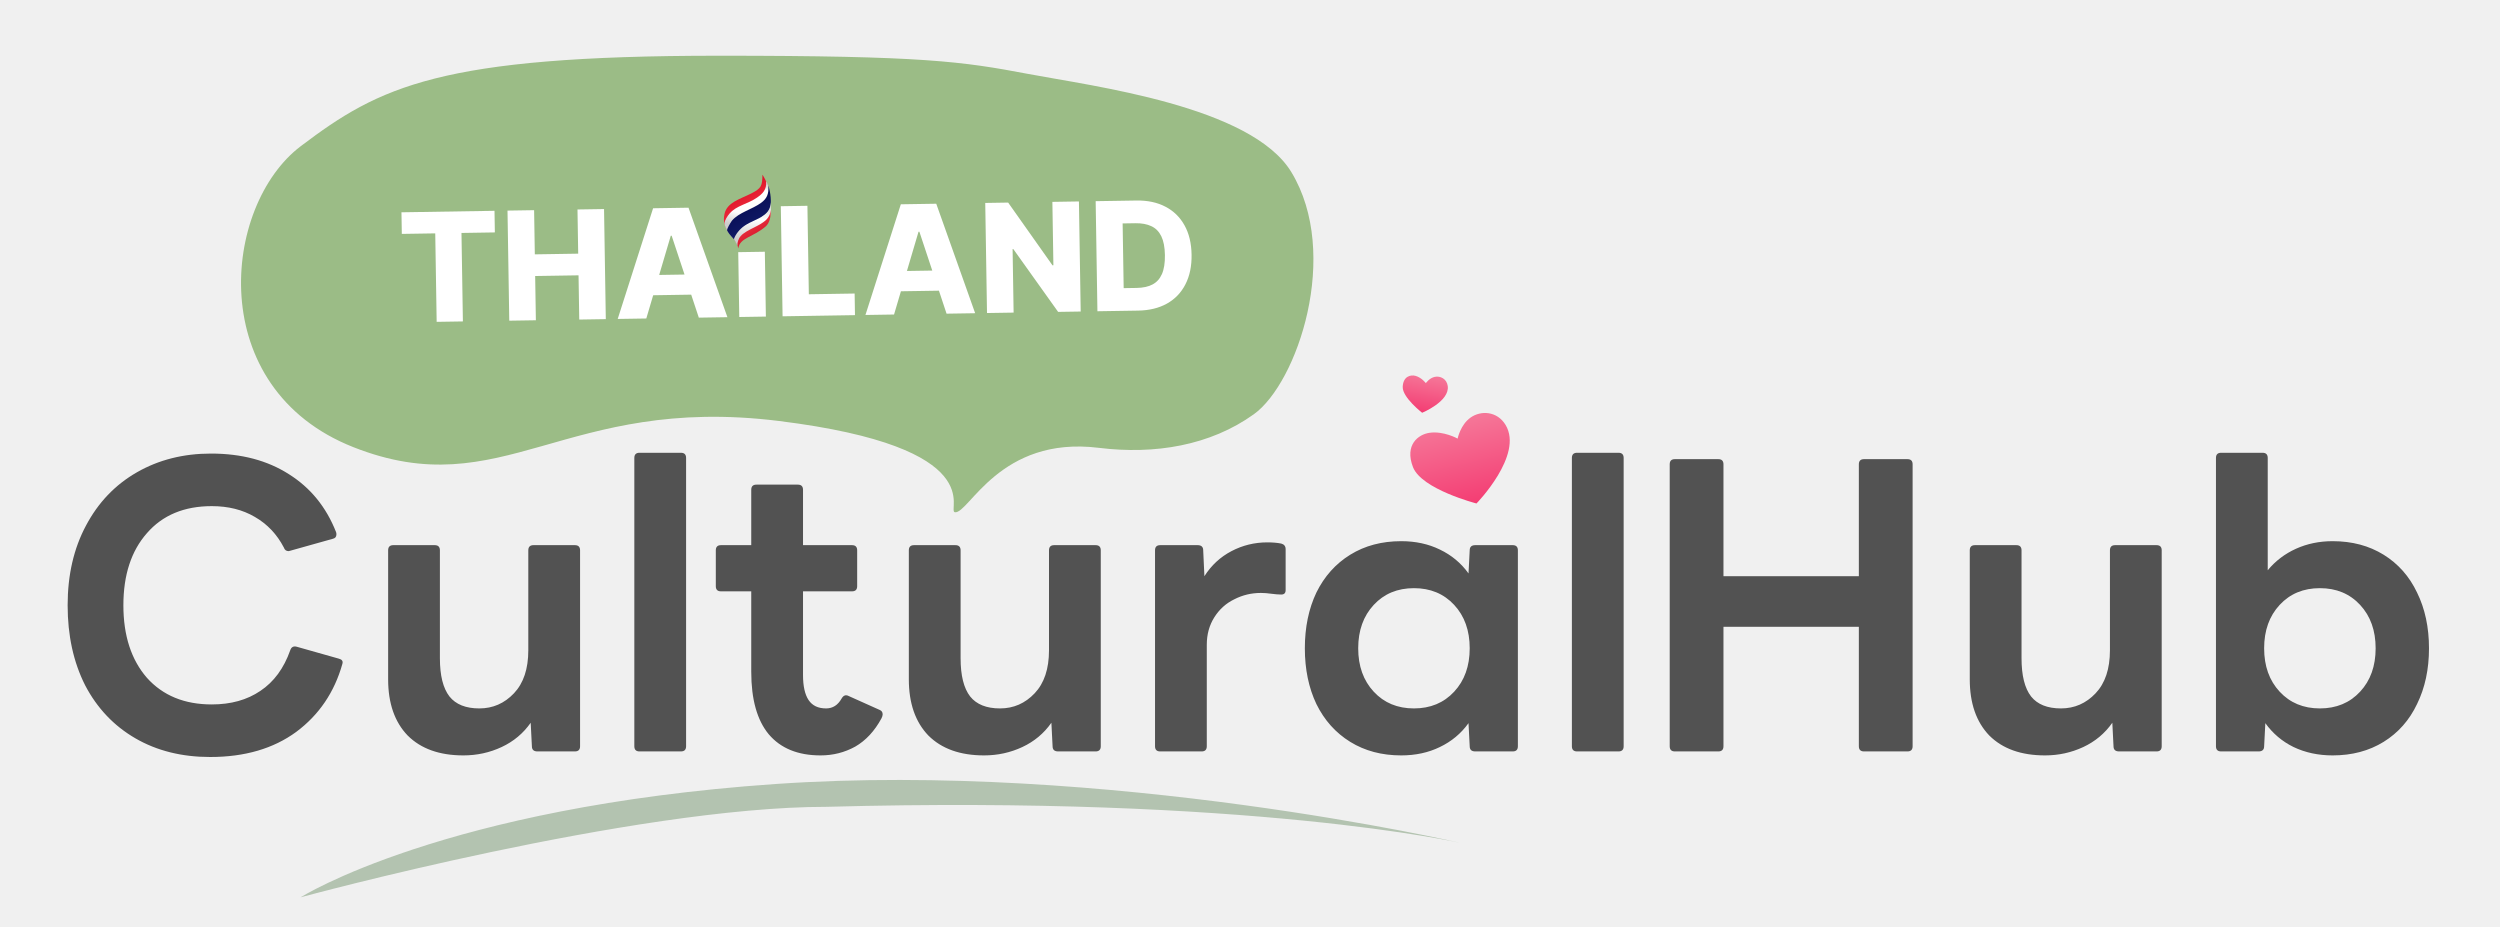
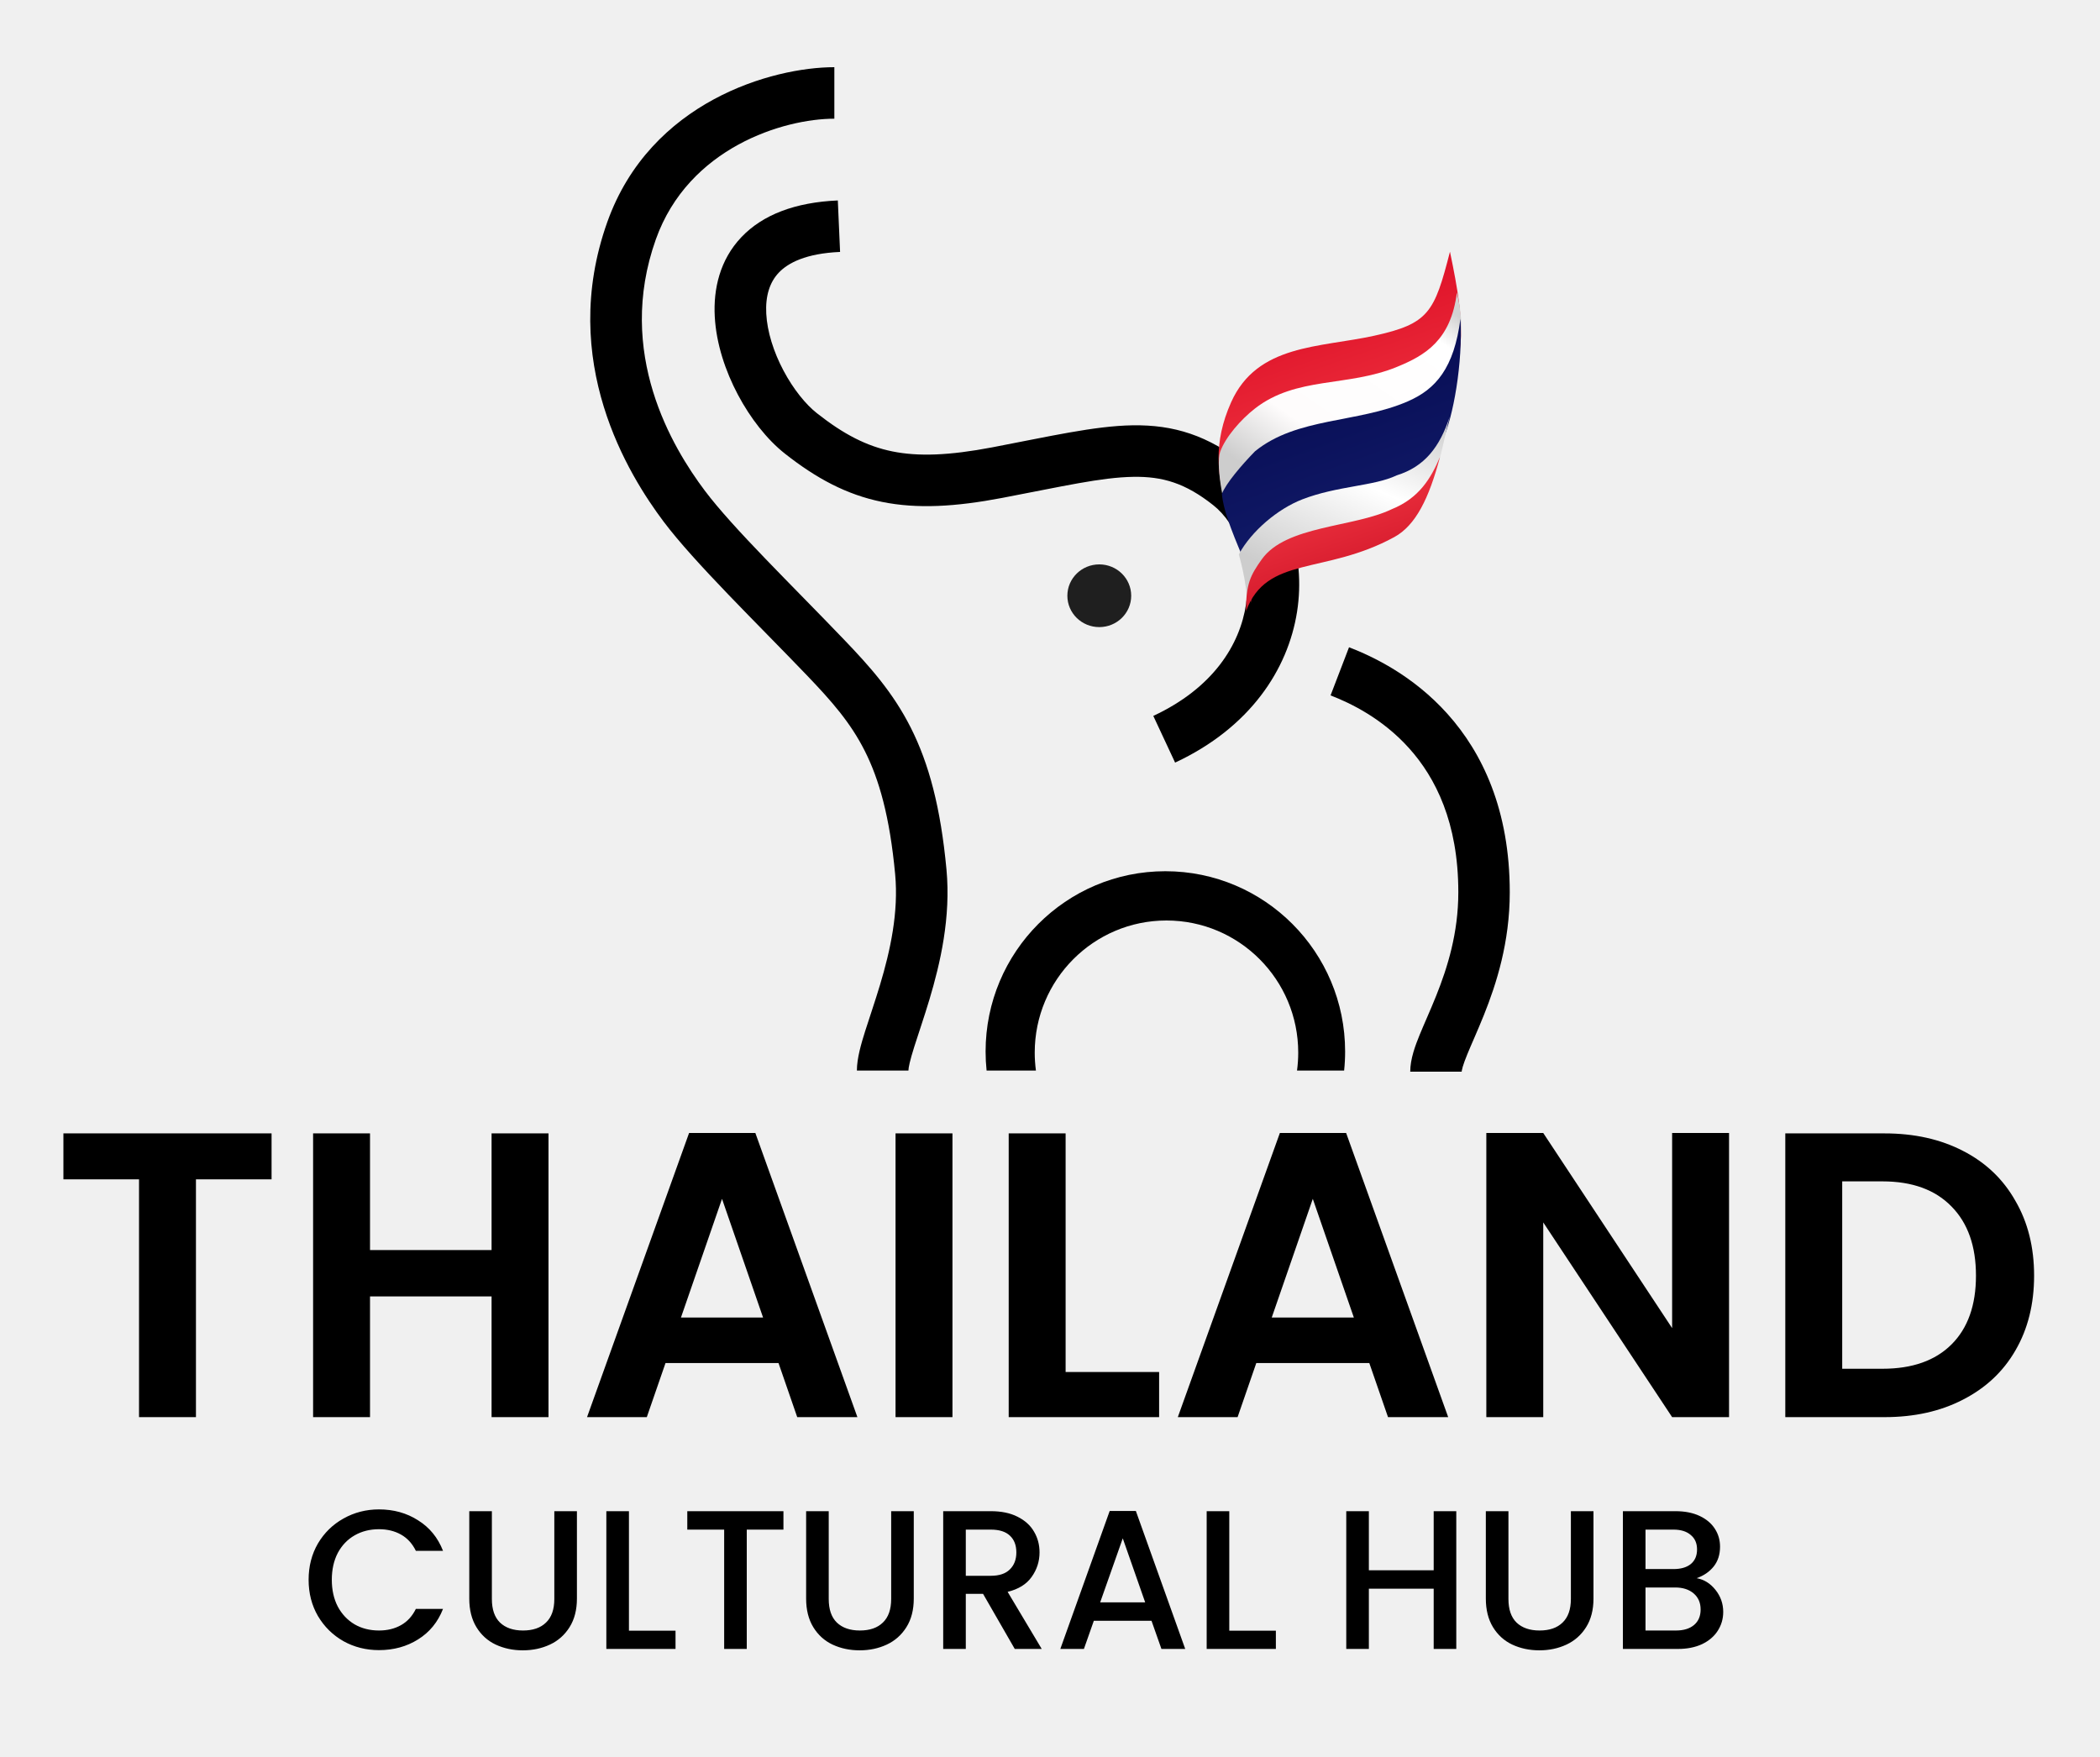
- <svg xmlns="http://www.w3.org/2000/svg" width="2279" height="845" viewBox="0 0 2279 845" fill="none">
-   <g clip-path="url(#clip0_3_43)">
-     <path d="M191.61 690.082C165.716 690.082 142.968 684.395 123.366 673.021C103.764 661.647 88.518 645.554 77.628 624.742C66.98 603.688 61.656 579.367 61.656 551.779C61.656 524.191 67.222 499.991 78.354 479.179C89.486 458.125 104.974 441.911 124.818 430.537C144.662 419.163 167.168 413.476 192.336 413.476C220.166 413.476 243.882 419.768 263.484 432.352C283.086 444.694 297.364 462.239 306.318 484.987C306.56 485.471 306.681 486.197 306.681 487.165C306.681 489.343 305.592 490.674 303.414 491.158L264.573 502.048L263.121 502.411C260.943 502.411 259.491 501.322 258.765 499.144C252.473 487.044 243.64 477.727 232.266 471.193C221.134 464.659 208.066 461.392 193.062 461.392C167.894 461.392 148.171 469.62 133.893 486.076C119.615 502.29 112.476 524.191 112.476 551.779C112.476 579.367 119.615 601.389 133.893 617.845C148.413 634.059 168.136 642.166 193.062 642.166C210.486 642.166 225.248 638.052 237.348 629.824C249.69 621.596 258.765 609.254 264.573 592.798C265.541 589.894 267.477 588.805 270.381 589.531L308.859 600.421C311.763 601.147 312.852 602.72 312.126 605.14C304.866 631.034 290.83 651.725 270.018 667.213C249.206 682.459 223.07 690.082 191.61 690.082ZM422.433 688.63C400.653 688.63 383.713 682.58 371.613 670.48C359.755 658.138 353.826 641.077 353.826 619.297V501.685C353.826 498.539 355.399 496.966 358.545 496.966H396.297C399.443 496.966 401.016 498.539 401.016 501.685V600.058C401.016 615.788 403.92 627.404 409.728 634.906C415.536 642.166 424.611 645.796 436.953 645.796C449.295 645.796 459.822 641.198 468.534 632.002C477.246 622.806 481.602 609.738 481.602 592.798V501.685C481.602 498.539 483.175 496.966 486.321 496.966H524.073C527.219 496.966 528.792 498.539 528.792 501.685V680.281C528.792 683.427 527.219 685 524.073 685H489.951C486.563 685 484.869 683.427 484.869 680.281L483.78 658.864C477.004 668.544 468.171 675.925 457.281 681.007C446.391 686.089 434.775 688.63 422.433 688.63ZM582.972 685C579.826 685 578.253 683.427 578.253 680.281V417.469C578.253 414.323 579.826 412.75 582.972 412.75H620.724C623.87 412.75 625.443 414.323 625.443 417.469V680.281C625.443 683.427 623.87 685 620.724 685H582.972ZM748.001 688.63C727.431 688.63 711.701 682.217 700.811 669.391C690.163 656.565 684.839 637.568 684.839 612.4V539.074H657.251C654.105 539.074 652.532 537.501 652.532 534.355V501.685C652.532 498.539 654.105 496.966 657.251 496.966H684.839V446.509C684.839 443.363 686.412 441.79 689.558 441.79H727.31C730.456 441.79 732.029 443.363 732.029 446.509V496.966H776.678C779.824 496.966 781.397 498.539 781.397 501.685V534.355C781.397 537.501 779.824 539.074 776.678 539.074H732.029V615.304C732.029 625.468 733.723 633.091 737.111 638.173C740.499 643.255 745.823 645.796 753.083 645.796C759.133 645.796 763.852 642.771 767.24 636.721C768.934 633.817 771.112 633.091 773.774 634.543L802.088 647.248C803.782 647.974 804.629 649.305 804.629 651.241C804.629 652.209 804.266 653.419 803.54 654.871C797.248 666.487 789.262 675.078 779.582 680.644C769.902 685.968 759.375 688.63 748.001 688.63ZM897.098 688.63C875.318 688.63 858.378 682.58 846.278 670.48C834.42 658.138 828.491 641.077 828.491 619.297V501.685C828.491 498.539 830.064 496.966 833.21 496.966H870.962C874.108 496.966 875.681 498.539 875.681 501.685V600.058C875.681 615.788 878.585 627.404 884.393 634.906C890.201 642.166 899.276 645.796 911.618 645.796C923.96 645.796 934.487 641.198 943.199 632.002C951.911 622.806 956.267 609.738 956.267 592.798V501.685C956.267 498.539 957.84 496.966 960.986 496.966H998.738C1001.88 496.966 1003.46 498.539 1003.46 501.685V680.281C1003.46 683.427 1001.88 685 998.738 685H964.616C961.228 685 959.534 683.427 959.534 680.281L958.445 658.864C951.669 668.544 942.836 675.925 931.946 681.007C921.056 686.089 909.44 688.63 897.098 688.63ZM1057.64 685C1054.49 685 1052.92 683.427 1052.92 680.281V501.685C1052.92 498.539 1054.49 496.966 1057.64 496.966H1091.76C1095.15 496.966 1096.84 498.539 1096.84 501.685L1097.93 525.28C1104.22 515.358 1112.45 507.735 1122.61 502.411C1132.78 497.087 1143.67 494.425 1155.28 494.425C1160.12 494.425 1164.36 494.788 1167.99 495.514C1170.65 496.24 1171.98 497.934 1171.98 500.596V537.985C1171.98 540.647 1170.65 541.978 1167.99 541.978C1165.57 541.978 1162.54 541.736 1158.91 541.252C1155.53 540.768 1152.38 540.526 1149.48 540.526C1140.76 540.526 1132.66 542.462 1125.16 546.334C1117.65 549.964 1111.6 555.409 1107.01 562.669C1102.41 569.929 1100.11 578.278 1100.11 587.716V680.281C1100.11 683.427 1098.54 685 1095.39 685H1057.64ZM1277.34 688.63C1259.68 688.63 1244.19 684.516 1230.88 676.288C1217.57 668.06 1207.28 656.565 1200.02 641.803C1193.01 627.041 1189.5 610.101 1189.5 590.983C1189.5 571.865 1193.01 554.925 1200.02 540.163C1207.28 525.401 1217.57 513.906 1230.88 505.678C1244.19 497.45 1259.68 493.336 1277.34 493.336C1290.41 493.336 1302.15 495.877 1312.55 500.959C1323.2 506.041 1331.91 513.301 1338.69 522.739L1339.78 501.685C1339.78 498.539 1341.47 496.966 1344.86 496.966H1378.98C1382.13 496.966 1383.7 498.539 1383.7 501.685V680.281C1383.7 683.427 1382.13 685 1378.98 685H1344.86C1341.47 685 1339.78 683.427 1339.78 680.281L1338.69 659.227C1331.91 668.665 1323.2 675.925 1312.55 681.007C1302.15 686.089 1290.41 688.63 1277.34 688.63ZM1288.96 645.796C1303.96 645.796 1316.18 640.714 1325.62 630.55C1335.06 620.386 1339.78 607.197 1339.78 590.983C1339.78 574.769 1335.06 561.58 1325.62 551.416C1316.18 541.252 1303.96 536.17 1288.96 536.17C1273.96 536.17 1261.73 541.252 1252.3 551.416C1242.86 561.58 1238.14 574.769 1238.14 590.983C1238.14 607.197 1242.86 620.386 1252.3 630.55C1261.73 640.714 1273.96 645.796 1288.96 645.796ZM1437.65 685C1434.51 685 1432.93 683.427 1432.93 680.281V417.469C1432.93 414.323 1434.51 412.75 1437.65 412.75H1475.41C1478.55 412.75 1480.12 414.323 1480.12 417.469V680.281C1480.12 683.427 1478.55 685 1475.41 685H1437.65Z" fill="#525252" />
-     <path d="M1526.83 685C1523.68 685 1522.11 683.427 1522.11 680.281V423.277C1522.11 420.131 1523.68 418.558 1526.83 418.558H1566.39C1569.54 418.558 1571.11 420.131 1571.11 423.277V525.28H1694.53V423.277C1694.53 420.131 1696.11 418.558 1699.25 418.558H1738.82C1741.97 418.558 1743.54 420.131 1743.54 423.277V680.281C1743.54 683.427 1741.97 685 1738.82 685H1699.25C1696.11 685 1694.53 683.427 1694.53 680.281V571.381H1571.11V680.281C1571.11 683.427 1569.54 685 1566.39 685H1526.83ZM1864.25 688.63C1842.47 688.63 1825.53 682.58 1813.43 670.48C1801.57 658.138 1795.64 641.077 1795.64 619.297V501.685C1795.64 498.539 1797.21 496.966 1800.36 496.966H1838.11C1841.26 496.966 1842.83 498.539 1842.83 501.685V600.058C1842.83 615.788 1845.73 627.404 1851.54 634.906C1857.35 642.166 1866.43 645.796 1878.77 645.796C1891.11 645.796 1901.64 641.198 1910.35 632.002C1919.06 622.806 1923.42 609.738 1923.42 592.798V501.685C1923.42 498.539 1924.99 496.966 1928.14 496.966H1965.89C1969.03 496.966 1970.61 498.539 1970.61 501.685V680.281C1970.61 683.427 1969.03 685 1965.89 685H1931.77C1928.38 685 1926.68 683.427 1926.68 680.281L1925.59 658.864C1918.82 668.544 1909.99 675.925 1899.1 681.007C1888.21 686.089 1876.59 688.63 1864.25 688.63ZM2126.43 688.63C2113.36 688.63 2101.5 686.089 2090.85 681.007C2080.45 675.925 2071.86 668.665 2065.08 659.227L2063.99 680.281C2063.99 683.427 2062.3 685 2058.91 685H2024.79C2021.64 685 2020.07 683.427 2020.07 680.281V417.469C2020.07 414.323 2021.64 412.75 2024.79 412.75H2062.54C2065.69 412.75 2067.26 414.323 2067.26 417.469V519.835C2074.28 511.365 2082.87 504.831 2093.03 500.233C2103.2 495.635 2114.33 493.336 2126.43 493.336C2144.09 493.336 2159.58 497.45 2172.89 505.678C2186.2 513.906 2196.37 525.401 2203.38 540.163C2210.64 554.925 2214.27 571.865 2214.27 590.983C2214.27 610.101 2210.64 627.041 2203.38 641.803C2196.37 656.565 2186.2 668.06 2172.89 676.288C2159.58 684.516 2144.09 688.63 2126.43 688.63ZM2114.81 645.796C2129.82 645.796 2142.04 640.714 2151.47 630.55C2160.91 620.386 2165.63 607.197 2165.63 590.983C2165.63 574.769 2160.91 561.58 2151.47 551.416C2142.04 541.252 2129.82 536.17 2114.81 536.17C2099.81 536.17 2087.59 541.252 2078.15 551.416C2068.71 561.58 2063.99 574.769 2063.99 590.983C2063.99 607.197 2068.71 620.386 2078.15 630.55C2087.59 640.714 2099.81 645.796 2114.81 645.796Z" fill="#525252" />
-     <path d="M1345.96 458.965C1345.96 458.965 1388.96 414.914 1372.56 387.493C1364.87 374.637 1350.02 374 1340.64 380.607C1331.25 387.214 1328.77 399.833 1328.77 399.833C1328.77 399.833 1316.16 392.755 1303.32 394.508C1292.87 395.935 1280.24 405.578 1288.08 425.822C1295.91 446.067 1345.96 458.965 1345.96 458.965Z" fill="url(#paint0_linear_3_43)" />
-     <path d="M1296.43 376.281C1296.43 376.281 1321.63 365.93 1319.77 351.918C1318.9 345.349 1312.98 342.488 1308 343.526C1303.03 344.564 1299.81 349.253 1299.81 349.253C1299.81 349.253 1295.92 344.168 1290.4 342.63C1285.9 341.377 1279.08 343.079 1278.71 352.674C1278.35 362.27 1296.43 376.281 1296.43 376.281Z" fill="url(#paint1_linear_3_43)" />
-     <path d="M706.767 714.704C404.003 735.662 274.032 818 274 818C273.996 818 577.035 735.5 753.535 735.5C1140.44 724.838 1332 768.55 1332 768.55C1332 768.55 1009.53 693.747 706.767 714.704Z" fill="#B3C3B0" />
-     <path d="M322.099 407.612C458.241 461.421 514.307 359.509 709.838 383.742C905.37 407.974 862.399 465.968 870.524 466.975C883.222 468.549 911.213 397.036 1001.61 408.24C1052.84 414.588 1103.27 406.116 1142.97 377.647C1182.68 349.177 1222.47 231.493 1177.19 156.879C1140.61 96.604 996.384 78.581 936.882 67.322C877.38 56.062 841.752 50.791 655.424 50.795C400.492 50.801 346.05 78.91 274.228 133.218C202.405 187.526 185.956 353.802 322.099 407.612Z" fill="#9BBC86" />
-     <path d="M1037.51 283.145L1000.41 283.739L998.805 183.389L1035.85 182.795C1046.07 182.631 1054.91 184.499 1062.36 188.399C1069.83 192.265 1075.64 197.923 1079.78 205.372C1083.92 212.788 1086.07 221.706 1086.24 232.127C1086.41 242.58 1084.54 251.595 1080.64 259.173C1076.78 266.75 1071.17 272.607 1063.82 276.744C1056.47 280.848 1047.7 282.982 1037.51 283.145ZM1024.34 262.673L1036.24 262.482C1041.86 262.392 1046.6 261.369 1050.46 259.412C1054.35 257.422 1057.25 254.255 1059.18 249.911C1061.13 245.534 1062.05 239.735 1061.94 232.516C1061.82 225.297 1060.71 219.564 1058.62 215.317C1056.53 211.038 1053.49 207.982 1049.5 206.151C1045.55 204.286 1040.7 203.4 1034.95 203.492L1023.39 203.678L1024.34 262.673Z" fill="white" />
-     <path d="M983.554 183.633L985.163 283.984L964.583 284.314L923.72 227.037L923.083 227.047L924.011 284.964L899.757 285.353L898.148 185.002L919.022 184.667L959.442 241.854L960.275 241.84L959.349 184.021L983.554 183.633Z" fill="white" />
-     <path d="M815.012 286.71L788.944 287.128L821.195 186.235L853.485 185.717L888.952 285.525L862.884 285.943L838.113 211.254L837.329 211.266L815.012 286.71ZM810.9 247.273L865.387 246.399L865.683 264.823L811.195 265.696L810.9 247.273Z" fill="white" />
-     <path d="M713.397 288.339L711.789 187.988L736.044 187.6L737.336 268.253L779.084 267.584L779.399 287.281L713.397 288.339Z" fill="white" />
-     <path d="M697.227 229.484L698.174 288.584L673.92 288.973L672.973 229.873L697.227 229.484Z" fill="white" />
-     <path d="M589.172 290.329L563.104 290.747L595.355 189.854L627.645 189.336L663.112 289.145L637.044 289.562L612.273 214.873L611.489 214.885L589.172 290.329ZM585.06 250.892L639.547 250.019L639.843 268.442L585.355 269.315L585.06 250.892Z" fill="white" />
-     <path d="M464.249 292.331L462.641 191.98L486.895 191.592L487.541 231.869L527.083 231.236L526.438 190.958L550.644 190.57L552.252 290.921L528.046 291.309L527.4 250.982L487.857 251.616L488.504 291.943L464.249 292.331Z" fill="white" />
-     <path d="M366.292 213.227L365.977 193.529L450.795 192.17L451.11 211.868L420.682 212.355L421.974 293.008L398.062 293.392L396.77 212.739L366.292 213.227Z" fill="white" />
-     <path d="M695.097 159.205C701.529 170.31 702.988 175.288 699.283 182.903C695.131 191.437 678.833 190.747 671.167 197.537C664.725 203.239 671.624 214.166 672.98 225C669.499 214.27 657.154 209.62 660.475 194.908C662.846 184.405 674.747 181.472 684.5 176.532C694.254 171.593 694.817 169.549 695.097 159.205Z" fill="url(#paint2_linear_3_43)" />
-     <path d="M700.127 179.337C699.313 182.528 698.346 184.216 694.815 187.002C686.755 193.36 674.762 196.181 669.328 204.456C666.858 208.206 666.849 213.713 669.266 217.961C663.559 213.08 660.163 205.502 660.441 203.354C660.781 200.72 662.972 197.081 665.116 194.616C671.58 187.186 681.682 186.064 690.215 180.061C695.042 176.675 699.261 172.869 698.3 165.07C701.786 170.591 701.698 175.085 700.127 179.337Z" fill="url(#paint3_linear_3_43)" />
-     <path d="M702.208 189.027C701.389 192.336 698.609 194.6 695.075 197.491C687.006 204.091 680.429 201.641 673.149 212.436C670.674 216.325 670.072 218.798 670.059 219.157C665.407 214.239 663.723 212.099 662.726 209.817C663.038 207.95 665.179 204.216 667.152 201.259C673.626 193.55 685.356 191.074 693.896 184.841C698.729 181.326 701.237 176.996 700.286 168.915C702.686 175.652 703.266 184.751 702.208 189.027Z" fill="url(#paint4_linear_3_43)" />
-     <path d="M702.843 184.289C702.602 191.021 703.957 195.924 699.332 201.6C695.759 205.99 682.905 208.761 675.733 215.587C673.287 217.914 671.712 223.258 672.977 226C671.739 221.694 668.818 217.946 668.994 218.042C670.365 213.705 674.378 208.757 678.596 205.892C684.662 201.772 691.615 199.78 695.459 196.788C700.419 193.819 702.278 189.571 702.843 184.289Z" fill="url(#paint5_linear_3_43)" />
-     <path d="M702.85 191.208C702.596 198.299 701.423 203.47 697.899 206.49C686.324 216.412 674.41 216.575 672.977 226.5C671.758 222.242 672.218 220.662 673.688 217.489C676.783 210.82 689.741 207.31 696.162 202.294C700.955 198.96 702.087 194.956 702.85 191.208Z" fill="url(#paint6_linear_3_43)" />
-   </g>
+ <svg xmlns="http://www.w3.org/2000/svg" width="1875" height="1569" viewBox="0 0 1875 1569" fill="none">
+   <path d="M242.472 1012.12V1053.14H174.954V1265.5H124.134V1053.14H56.616V1012.12H242.472ZM489.729 1012.12V1265.5H438.909V1157.69H330.372V1265.5H279.552V1012.12H330.372V1116.3H438.909V1012.12H489.729ZM695.113 1217.22H594.199L577.501 1265.5H524.14L615.253 1011.76H674.422L765.535 1265.5H711.811L695.113 1217.22ZM681.319 1176.56L644.656 1070.57L607.993 1176.56H681.319ZM850.412 1012.12V1265.5H799.592V1012.12H850.412ZM951.442 1225.2H1034.93V1265.5H900.622V1012.12H951.442V1225.2ZM1222.6 1217.22H1121.68L1104.99 1265.5H1051.62L1142.74 1011.76H1201.91L1293.02 1265.5H1239.3L1222.6 1217.22ZM1208.8 1176.56L1172.14 1070.57L1135.48 1176.56H1208.8ZM1543.79 1265.5H1492.97L1377.9 1091.62V1265.5H1327.08V1011.76H1377.9L1492.97 1186V1011.76H1543.79V1265.5ZM1682.58 1012.12C1709.2 1012.12 1732.55 1017.33 1752.64 1027.73C1772.97 1038.14 1788.58 1053.02 1799.47 1072.38C1810.6 1091.5 1816.16 1113.76 1816.16 1139.17C1816.16 1164.58 1810.6 1186.85 1799.47 1205.96C1788.58 1224.84 1772.97 1239.48 1752.64 1249.89C1732.55 1260.29 1709.2 1265.5 1682.58 1265.5H1594.01V1012.12H1682.58ZM1680.77 1222.3C1707.39 1222.3 1727.96 1215.04 1742.48 1200.52C1757 1186 1764.26 1165.55 1764.26 1139.17C1764.26 1112.79 1757 1092.22 1742.48 1077.46C1727.96 1062.46 1707.39 1054.96 1680.77 1054.96H1644.83V1222.3H1680.77Z" fill="black" />
+   <path d="M275.549 1410.72C275.549 1398.69 278.322 1387.89 283.868 1378.33C289.532 1368.77 297.143 1361.34 306.701 1356.03C316.377 1350.6 326.938 1347.89 338.384 1347.89C351.482 1347.89 363.105 1351.13 373.253 1357.62C383.519 1364 390.953 1373.08 395.555 1384.88H371.306C368.12 1378.39 363.695 1373.55 358.031 1370.37C352.367 1367.18 345.818 1365.59 338.384 1365.59C330.242 1365.59 322.985 1367.42 316.613 1371.08C310.241 1374.73 305.226 1379.98 301.568 1386.83C298.028 1393.67 296.258 1401.64 296.258 1410.72C296.258 1419.81 298.028 1427.77 301.568 1434.62C305.226 1441.46 310.241 1446.77 316.613 1450.55C322.985 1454.21 330.242 1456.04 338.384 1456.04C345.818 1456.04 352.367 1454.44 358.031 1451.26C363.695 1448.07 368.12 1443.23 371.306 1436.74H395.555C390.953 1448.54 383.519 1457.63 373.253 1464C363.105 1470.37 351.482 1473.56 338.384 1473.56C326.82 1473.56 316.259 1470.9 306.701 1465.59C297.143 1460.17 289.532 1452.67 283.868 1443.11C278.322 1433.56 275.549 1422.76 275.549 1410.72ZM439.174 1349.48V1427.89C439.174 1437.21 441.593 1444.24 446.431 1448.96C451.387 1453.68 458.231 1456.04 466.963 1456.04C475.813 1456.04 482.657 1453.68 487.495 1448.96C492.451 1444.24 494.929 1437.21 494.929 1427.89V1349.48H515.107V1427.54C515.107 1437.57 512.924 1446.06 508.558 1453.03C504.192 1459.99 498.351 1465.18 491.035 1468.6C483.719 1472.02 475.636 1473.74 466.786 1473.74C457.936 1473.74 449.853 1472.02 442.537 1468.6C435.339 1465.18 429.616 1459.99 425.368 1453.03C421.12 1446.06 418.996 1437.57 418.996 1427.54V1349.48H439.174ZM561.557 1456.21H603.152V1472.5H541.379V1349.48H561.557V1456.21ZM699.5 1349.48V1365.94H666.755V1472.5H646.577V1365.94H613.655V1349.48H699.5ZM739.936 1349.48V1427.89C739.936 1437.21 742.355 1444.24 747.193 1448.96C752.149 1453.68 758.993 1456.04 767.725 1456.04C776.575 1456.04 783.419 1453.68 788.257 1448.96C793.213 1444.24 795.691 1437.21 795.691 1427.89V1349.48H815.869V1427.54C815.869 1437.57 813.686 1446.06 809.32 1453.03C804.954 1459.99 799.113 1465.18 791.797 1468.6C784.481 1472.02 776.398 1473.74 767.548 1473.74C758.698 1473.74 750.615 1472.02 743.299 1468.6C736.101 1465.18 730.378 1459.99 726.13 1453.03C721.882 1446.06 719.758 1437.57 719.758 1427.54V1349.48H739.936ZM906.038 1472.5L877.718 1423.29H862.319V1472.5H842.141V1349.48H884.621C894.061 1349.48 902.026 1351.13 908.516 1354.44C915.124 1357.74 920.021 1362.17 923.207 1367.71C926.511 1373.26 928.163 1379.45 928.163 1386.3C928.163 1394.32 925.803 1401.64 921.083 1408.25C916.481 1414.74 909.342 1419.16 899.666 1421.52L930.11 1472.5H906.038ZM862.319 1407.18H884.621C892.173 1407.18 897.837 1405.3 901.613 1401.52C905.507 1397.74 907.454 1392.67 907.454 1386.3C907.454 1379.93 905.566 1374.97 901.79 1371.43C898.014 1367.77 892.291 1365.94 884.621 1365.94H862.319V1407.18ZM1028.14 1447.36H976.632L967.782 1472.5H946.719L990.792 1349.3H1014.16L1058.23 1472.5H1036.99L1028.14 1447.36ZM1022.48 1430.9L1002.47 1373.73L982.296 1430.9H1022.48ZM1097.57 1456.21H1139.17V1472.5H1077.39V1349.48H1097.57V1456.21ZM1300.25 1349.48V1472.5H1280.08V1418.69H1222.2V1472.5H1202.02V1349.48H1222.2V1402.23H1280.08V1349.48H1300.25ZM1346.82 1349.48V1427.89C1346.82 1437.21 1349.24 1444.24 1354.07 1448.96C1359.03 1453.68 1365.88 1456.04 1374.61 1456.04C1383.46 1456.04 1390.3 1453.68 1395.14 1448.96C1400.09 1444.24 1402.57 1437.21 1402.57 1427.89V1349.48H1422.75V1427.54C1422.75 1437.57 1420.57 1446.06 1416.2 1453.03C1411.84 1459.99 1405.99 1465.18 1398.68 1468.6C1391.36 1472.02 1383.28 1473.74 1374.43 1473.74C1365.58 1473.74 1357.5 1472.02 1350.18 1468.6C1342.98 1465.18 1337.26 1459.99 1333.01 1453.03C1328.76 1446.06 1326.64 1437.57 1326.64 1427.54V1349.48H1346.82ZM1514.87 1409.31C1521.48 1410.49 1527.08 1413.97 1531.68 1419.75C1536.28 1425.53 1538.59 1432.08 1538.59 1439.4C1538.59 1445.65 1536.93 1451.32 1533.63 1456.39C1530.44 1461.35 1525.78 1465.3 1519.65 1468.25C1513.51 1471.08 1506.37 1472.5 1498.23 1472.5H1449.02V1349.48H1495.93C1504.31 1349.48 1511.5 1350.9 1517.52 1353.73C1523.54 1356.56 1528.08 1360.4 1531.15 1365.23C1534.22 1369.95 1535.75 1375.26 1535.75 1381.16C1535.75 1388.24 1533.86 1394.14 1530.09 1398.86C1526.31 1403.58 1521.24 1407.07 1514.87 1409.31ZM1469.2 1401.17H1494.16C1500.77 1401.17 1505.9 1399.69 1509.56 1396.74C1513.33 1393.67 1515.22 1389.31 1515.22 1383.64C1515.22 1378.1 1513.33 1373.79 1509.56 1370.72C1505.9 1367.54 1500.77 1365.94 1494.16 1365.94H1469.2V1401.17ZM1496.46 1456.04C1503.3 1456.04 1508.67 1454.38 1512.57 1451.08C1516.46 1447.78 1518.41 1443.17 1518.41 1437.27C1518.41 1431.26 1516.34 1426.48 1512.21 1422.94C1508.08 1419.4 1502.6 1417.63 1495.75 1417.63H1469.2V1456.04H1496.46Z" fill="black" />
+   <path d="M1040.5 778C1129.14 778 1201 850.082 1201 939C1201 944.742 1200.7 950.413 1200.11 956H1158.06C1158.76 950.768 1159.13 945.427 1159.13 940C1159.13 874.83 1106.46 822 1041.5 822C976.53 822 923.863 874.83 923.863 940C923.863 945.427 924.231 950.768 924.938 956H880.888C880.303 950.413 880 944.742 880 939C880 850.082 951.858 778 1040.5 778Z" fill="black" />
+   <path d="M1302.07 796.771C1302.07 734.485 1281.68 694.42 1258.17 668.221C1234.22 641.528 1205.74 627.836 1188 620.993L1204.49 578C1225.69 586.179 1261.6 603.186 1292.31 637.405C1323.46 672.119 1348 723.182 1348 796.771C1348 841.486 1336.14 878.399 1324.88 906.5C1322.07 913.502 1319.28 919.999 1316.76 925.849C1314.18 931.807 1311.96 936.885 1310.06 941.533C1308.17 946.184 1306.84 949.808 1305.99 952.703C1305.58 954.114 1305.34 955.179 1305.2 955.953C1305.07 956.735 1305.07 957.049 1305.07 956.994H1259.14C1259.14 945.577 1263.71 933.516 1267.56 924.075C1269.69 918.865 1272.17 913.194 1274.62 907.519C1277.12 901.735 1279.7 895.715 1282.26 889.324C1292.47 863.85 1302.07 833.169 1302.07 796.771Z" fill="black" />
+   <path d="M744.956 106C699.925 106 614.801 131.661 585.567 213.752C549.407 315.293 600.454 399.773 629.314 438.188C654.504 471.717 707.226 522.75 753.584 571.15C776.318 594.886 797.174 618.039 813.231 649.891C829.324 681.815 839.877 720.948 845.061 776.385C849.071 819.262 839.529 860.282 829.854 892.535C825.167 908.163 819.761 923.815 816.367 934.576C812.414 947.109 811.099 953.379 811.099 956H765.082C765.082 945.094 768.923 932.019 772.48 920.744C776.595 907.698 781.052 895.078 785.778 879.324C794.93 848.812 802.419 814.621 799.243 780.666C794.409 728.97 784.878 695.868 772.136 670.592C759.358 645.243 742.627 626.227 720.345 602.963C676.671 557.364 619.911 502.274 592.517 465.811C561.362 424.341 497.921 322.707 542.215 198.324C580.672 90.335 689.95 60 744.956 60V106Z" fill="black" />
+   <path d="M750.071 224.973C719.497 226.312 703.559 234.807 695.329 243.49C687.196 252.07 683.319 264.292 684.16 280.173C685.011 296.231 690.706 314.26 699.529 330.91C708.388 347.63 719.456 361.182 729.361 368.99C753.496 388.016 774.027 398.5 796.754 403.108C819.875 407.795 847.323 406.824 885.992 399.464C936.713 389.81 977.164 380.344 1011.19 379.802C1047.97 379.217 1078.68 388.761 1111.84 415.042C1184.91 472.951 1182.96 618.627 1049.2 681L1029.73 639.301C1136.24 589.635 1126.28 485.221 1083.22 451.097C1058.32 431.362 1037.97 425.4 1011.93 425.815C983.136 426.273 949.003 434.314 894.609 444.667C853.182 452.552 819.044 454.582 787.595 448.206C755.754 441.75 728.732 427.104 700.839 405.116C684.729 392.417 669.899 373.332 658.831 352.445C647.726 331.488 639.463 306.939 638.174 282.607C636.875 258.099 642.677 232.119 661.893 211.846C681.012 191.675 710.092 180.662 748.055 179L750.071 224.973Z" fill="black" />
+   <path d="M1010 532C1010 547.464 997.24 560 981.5 560C965.76 560 953 547.464 953 532C953 516.536 965.76 504 981.5 504C997.24 504 1010 516.536 1010 532Z" fill="#1F1F1F" />
+   <path d="M1294.61 224.776C1309.12 293.813 1309.4 322.499 1283.84 356.984C1255.19 395.629 1184.71 366.154 1142.83 389.992C1107.64 410.003 1124.42 478.832 1117.05 538.391C1114.99 476.016 1066.67 431.82 1099.26 359.124C1122.53 307.224 1178.21 310.534 1226.96 299.81C1275.71 289.086 1280.68 279.146 1294.61 224.776Z" fill="url(#paint0_linear_14_320)" />
+   <path d="M1291.29 339.418C1283.85 354.974 1277.58 362.361 1258.83 371.497C1216.01 392.352 1160.41 388.344 1126.68 423.453C1111.36 439.349 1104.59 468.397 1109.91 494.619C1091.05 459.873 1085.55 414.532 1089.38 403.639C1094.08 390.273 1108.05 374.522 1120.39 364.891C1157.57 335.865 1202.87 345.861 1247.3 327.624C1272.43 317.362 1295.43 303.921 1300.78 261.256C1309.19 295.881 1303.32 319.454 1291.29 339.418Z" fill="url(#paint1_linear_14_320)" />
+   <path d="M1287.79 393.64C1280.2 409.795 1265.36 417.357 1246.47 427.038C1203.37 449.139 1177.8 425.873 1132.99 471.333C1117.5 487.945 1111.86 500.031 1111.37 501.904C1097.17 468.655 1092.47 454.723 1090.92 441.118C1094.55 431.766 1108.41 415.445 1120.59 402.96C1158.12 372.503 1212.09 377.907 1256.8 358.486C1282.08 347.557 1298.26 328.674 1303.99 284.572C1306.19 323.871 1297.61 372.758 1287.79 393.64Z" fill="url(#paint2_linear_14_320)" />
+   <path d="M1294.38 372.134C1285.12 407.241 1284.95 433.33 1257.95 455.972C1237.07 473.492 1177.89 467.872 1138.42 492.568C1124.96 500.99 1111.6 526.679 1113.74 543.12C1113.62 518.477 1105.51 494.124 1106.16 494.909C1117.41 474.204 1140.87 454.437 1162.68 445.973C1194.04 433.799 1226.66 434.238 1247 424.515C1272.16 416.671 1285.48 399.091 1294.38 372.134Z" fill="url(#paint3_linear_14_320)" />
+   <path d="M1285.68 408.122C1275.94 445.053 1263.93 469.211 1244.98 479.572C1182.71 513.613 1130.86 495.753 1112.55 545.749C1112.46 521.422 1116.38 513.824 1126.62 499.434C1148.16 469.19 1208.61 471.072 1242.56 454.752C1267.4 444.732 1277.8 426.651 1285.68 408.122Z" fill="url(#paint4_linear_14_320)" />
  <defs>
-     <linearGradient id="paint0_linear_3_43" x1="1327.3" y1="385.431" x2="1344.64" y2="459.275" gradientUnits="userSpaceOnUse">
-       <stop stop-color="#F57597" />
-       <stop offset="1" stop-color="#F43D73" />
-     </linearGradient>
-     <linearGradient id="paint1_linear_3_43" x1="1301.74" y1="343.146" x2="1295.84" y2="376.175" gradientUnits="userSpaceOnUse">
-       <stop stop-color="#F57597" />
-       <stop offset="1" stop-color="#F43D73" />
-     </linearGradient>
-     <linearGradient id="paint2_linear_3_43" x1="662.22" y1="165.184" x2="703.061" y2="229.56" gradientUnits="userSpaceOnUse">
+     <linearGradient id="paint0_linear_14_320" x1="1143.38" y1="204.38" x2="1279.06" y2="597.803" gradientUnits="userSpaceOnUse">
      <stop stop-color="#D6001C" />
      <stop offset="0.5" stop-color="#EF3340" />
      <stop offset="1" stop-color="#B90018" />
    </linearGradient>
-     <linearGradient id="paint3_linear_3_43" x1="681.604" y1="164.474" x2="671.93" y2="205.555" gradientUnits="userSpaceOnUse">
+     <linearGradient id="paint1_linear_14_320" x1="1228.91" y1="231.806" x2="1104.51" y2="411.049" gradientUnits="userSpaceOnUse">
      <stop stop-color="#D2D2D2" />
      <stop offset="0.127" stop-color="white" />
      <stop offset="0.724" stop-color="#FEFCFC" />
      <stop offset="1" stop-color="#CDCDCD" />
    </linearGradient>
-     <linearGradient id="paint4_linear_3_43" x1="672.124" y1="180.043" x2="705.317" y2="231.109" gradientUnits="userSpaceOnUse">
+     <linearGradient id="paint2_linear_14_320" x1="1168.09" y1="298.921" x2="1280.14" y2="609.515" gradientUnits="userSpaceOnUse">
      <stop stop-color="#050A4F" />
      <stop offset="0.55" stop-color="#111A68" />
      <stop offset="1" stop-color="#03073B" />
    </linearGradient>
-     <linearGradient id="paint5_linear_3_43" x1="690.891" y1="181.255" x2="688.91" y2="218.844" gradientUnits="userSpaceOnUse">
+     <linearGradient id="paint3_linear_14_320" x1="1246.12" y1="335.457" x2="1166.45" y2="519.564" gradientUnits="userSpaceOnUse">
      <stop stop-color="#C1C1C1" />
      <stop offset="0.5" stop-color="white" />
      <stop offset="1" stop-color="#CDCDCD" />
    </linearGradient>
-     <linearGradient id="paint6_linear_3_43" x1="671.12" y1="174.594" x2="703.733" y2="225.811" gradientUnits="userSpaceOnUse">
+     <linearGradient id="paint4_linear_14_320" x1="1167.75" y1="269.602" x2="1276" y2="580.24" gradientUnits="userSpaceOnUse">
      <stop stop-color="#D6001C" />
      <stop offset="0.5" stop-color="#EF3340" />
      <stop offset="1" stop-color="#B90018" />
    </linearGradient>
-     <clipPath id="clip0_3_43">
-       <rect width="2279" height="845" fill="white" />
-     </clipPath>
  </defs>
</svg>
